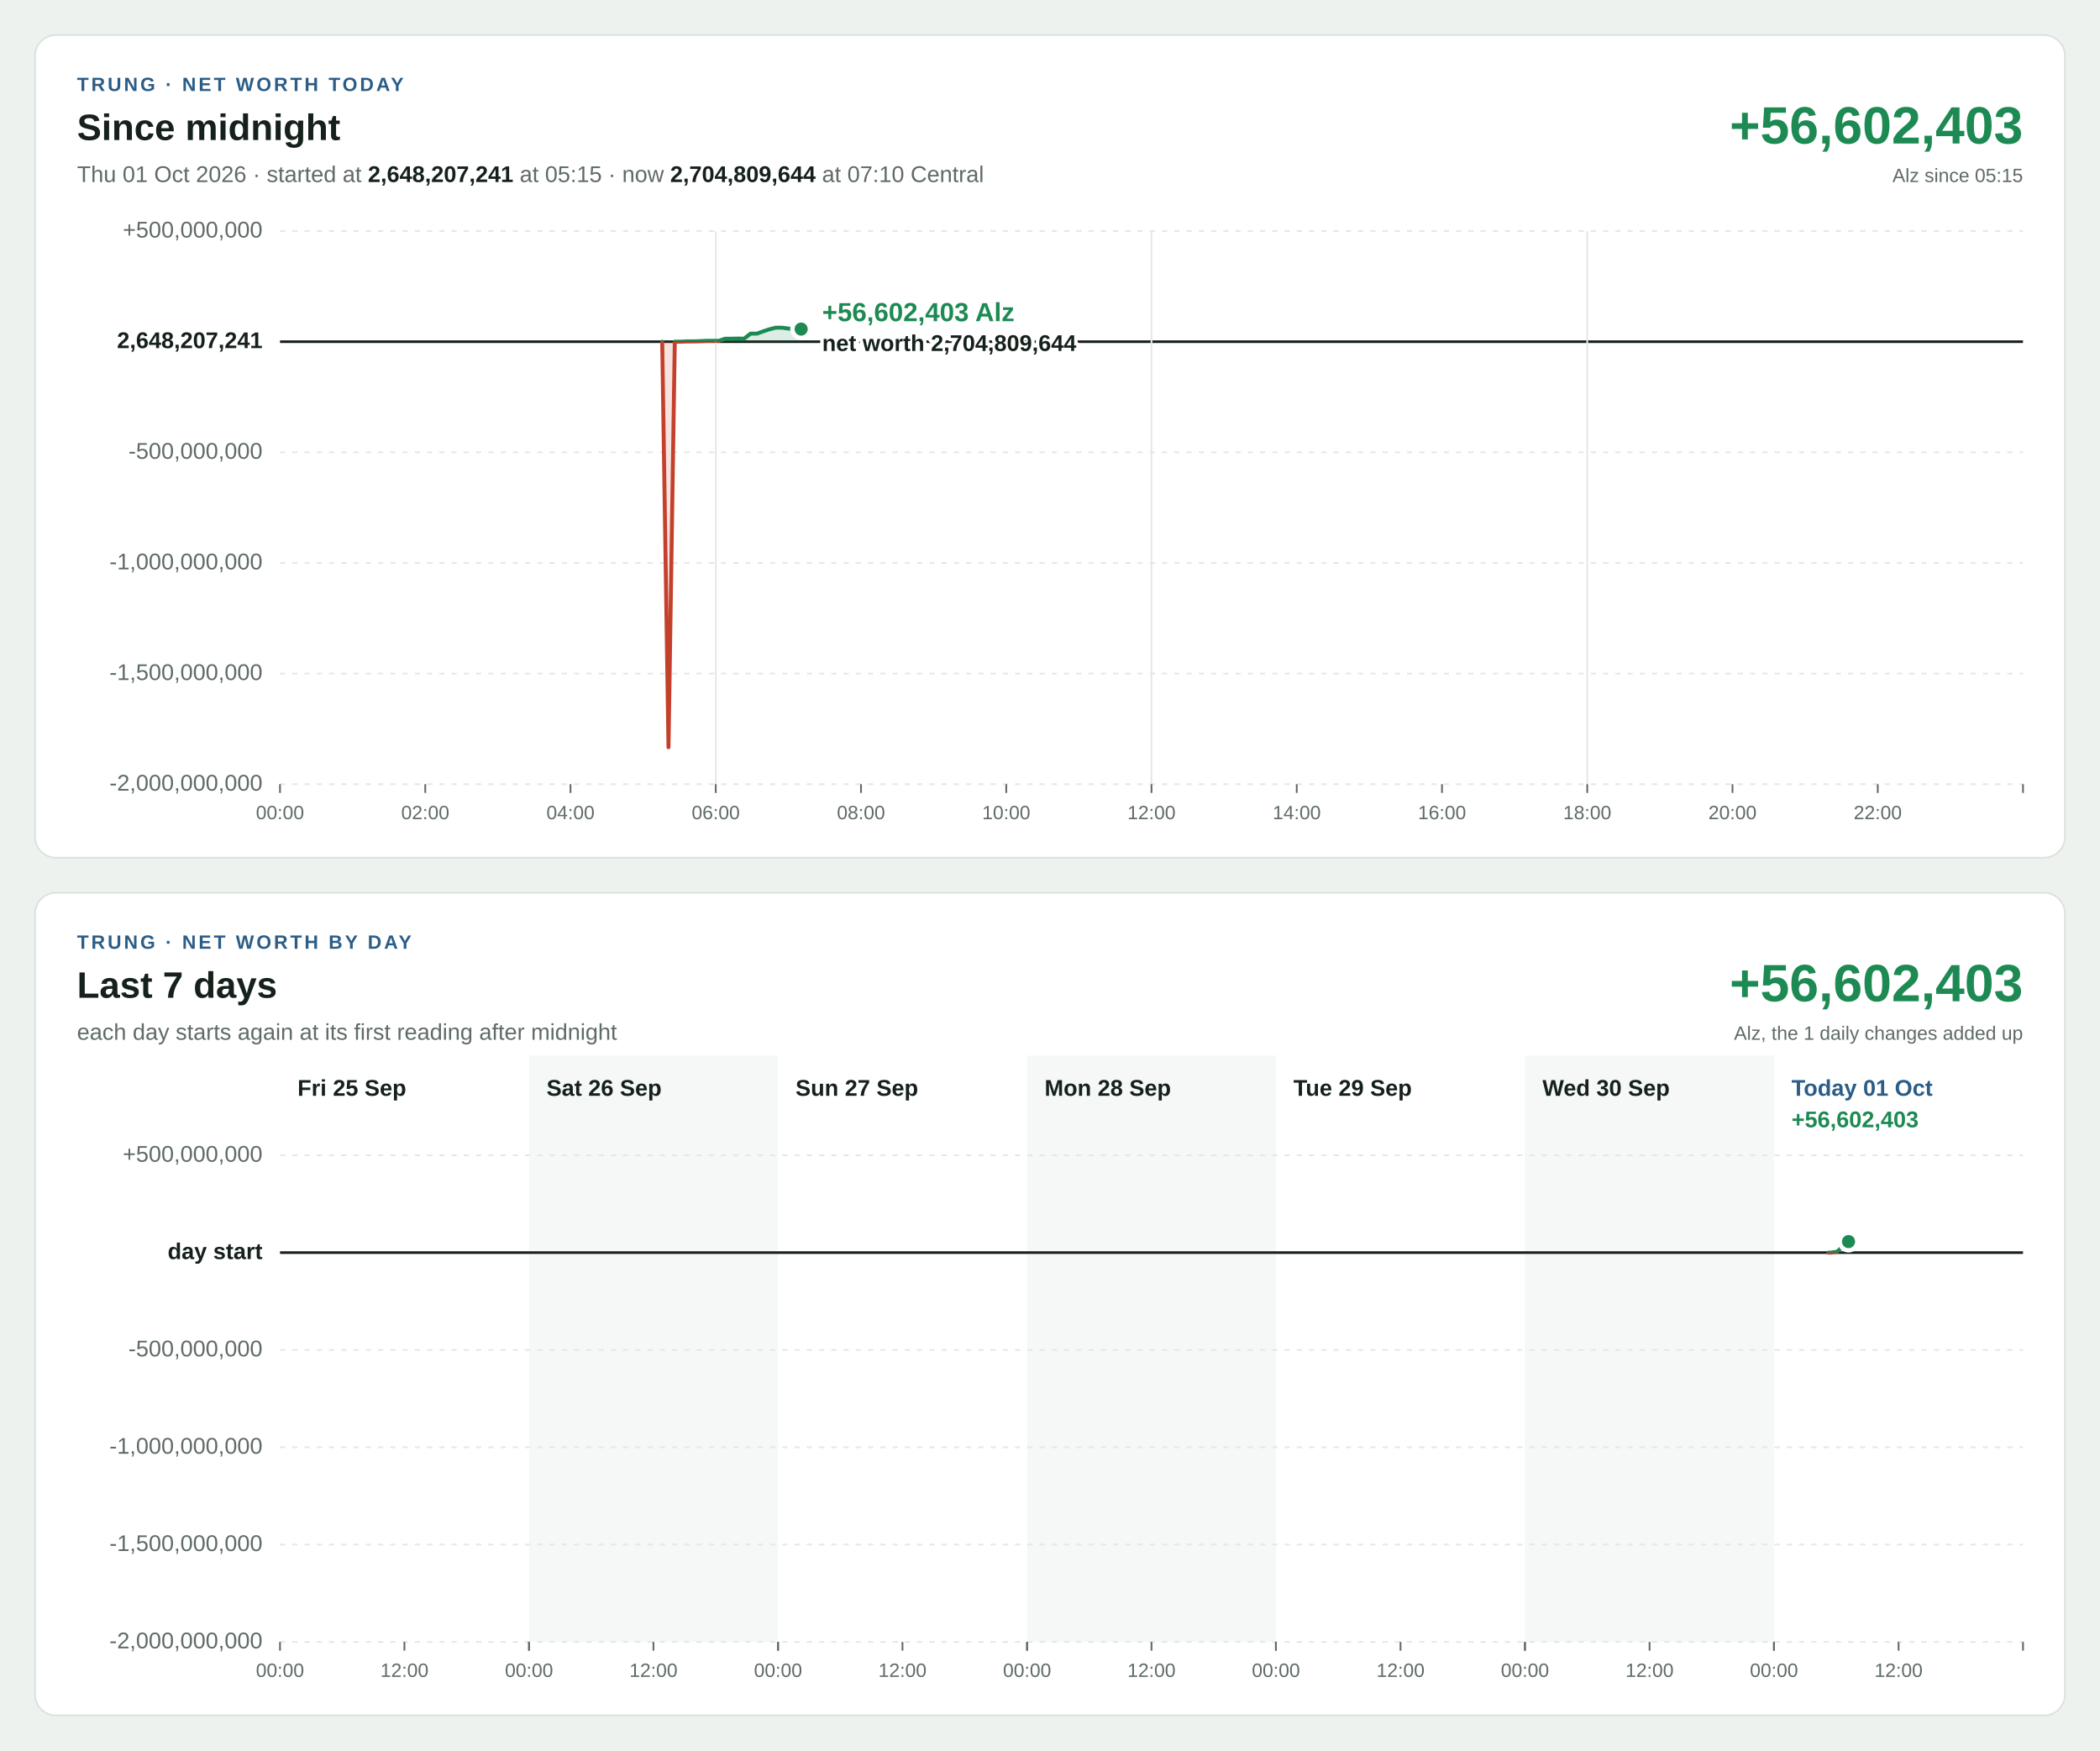
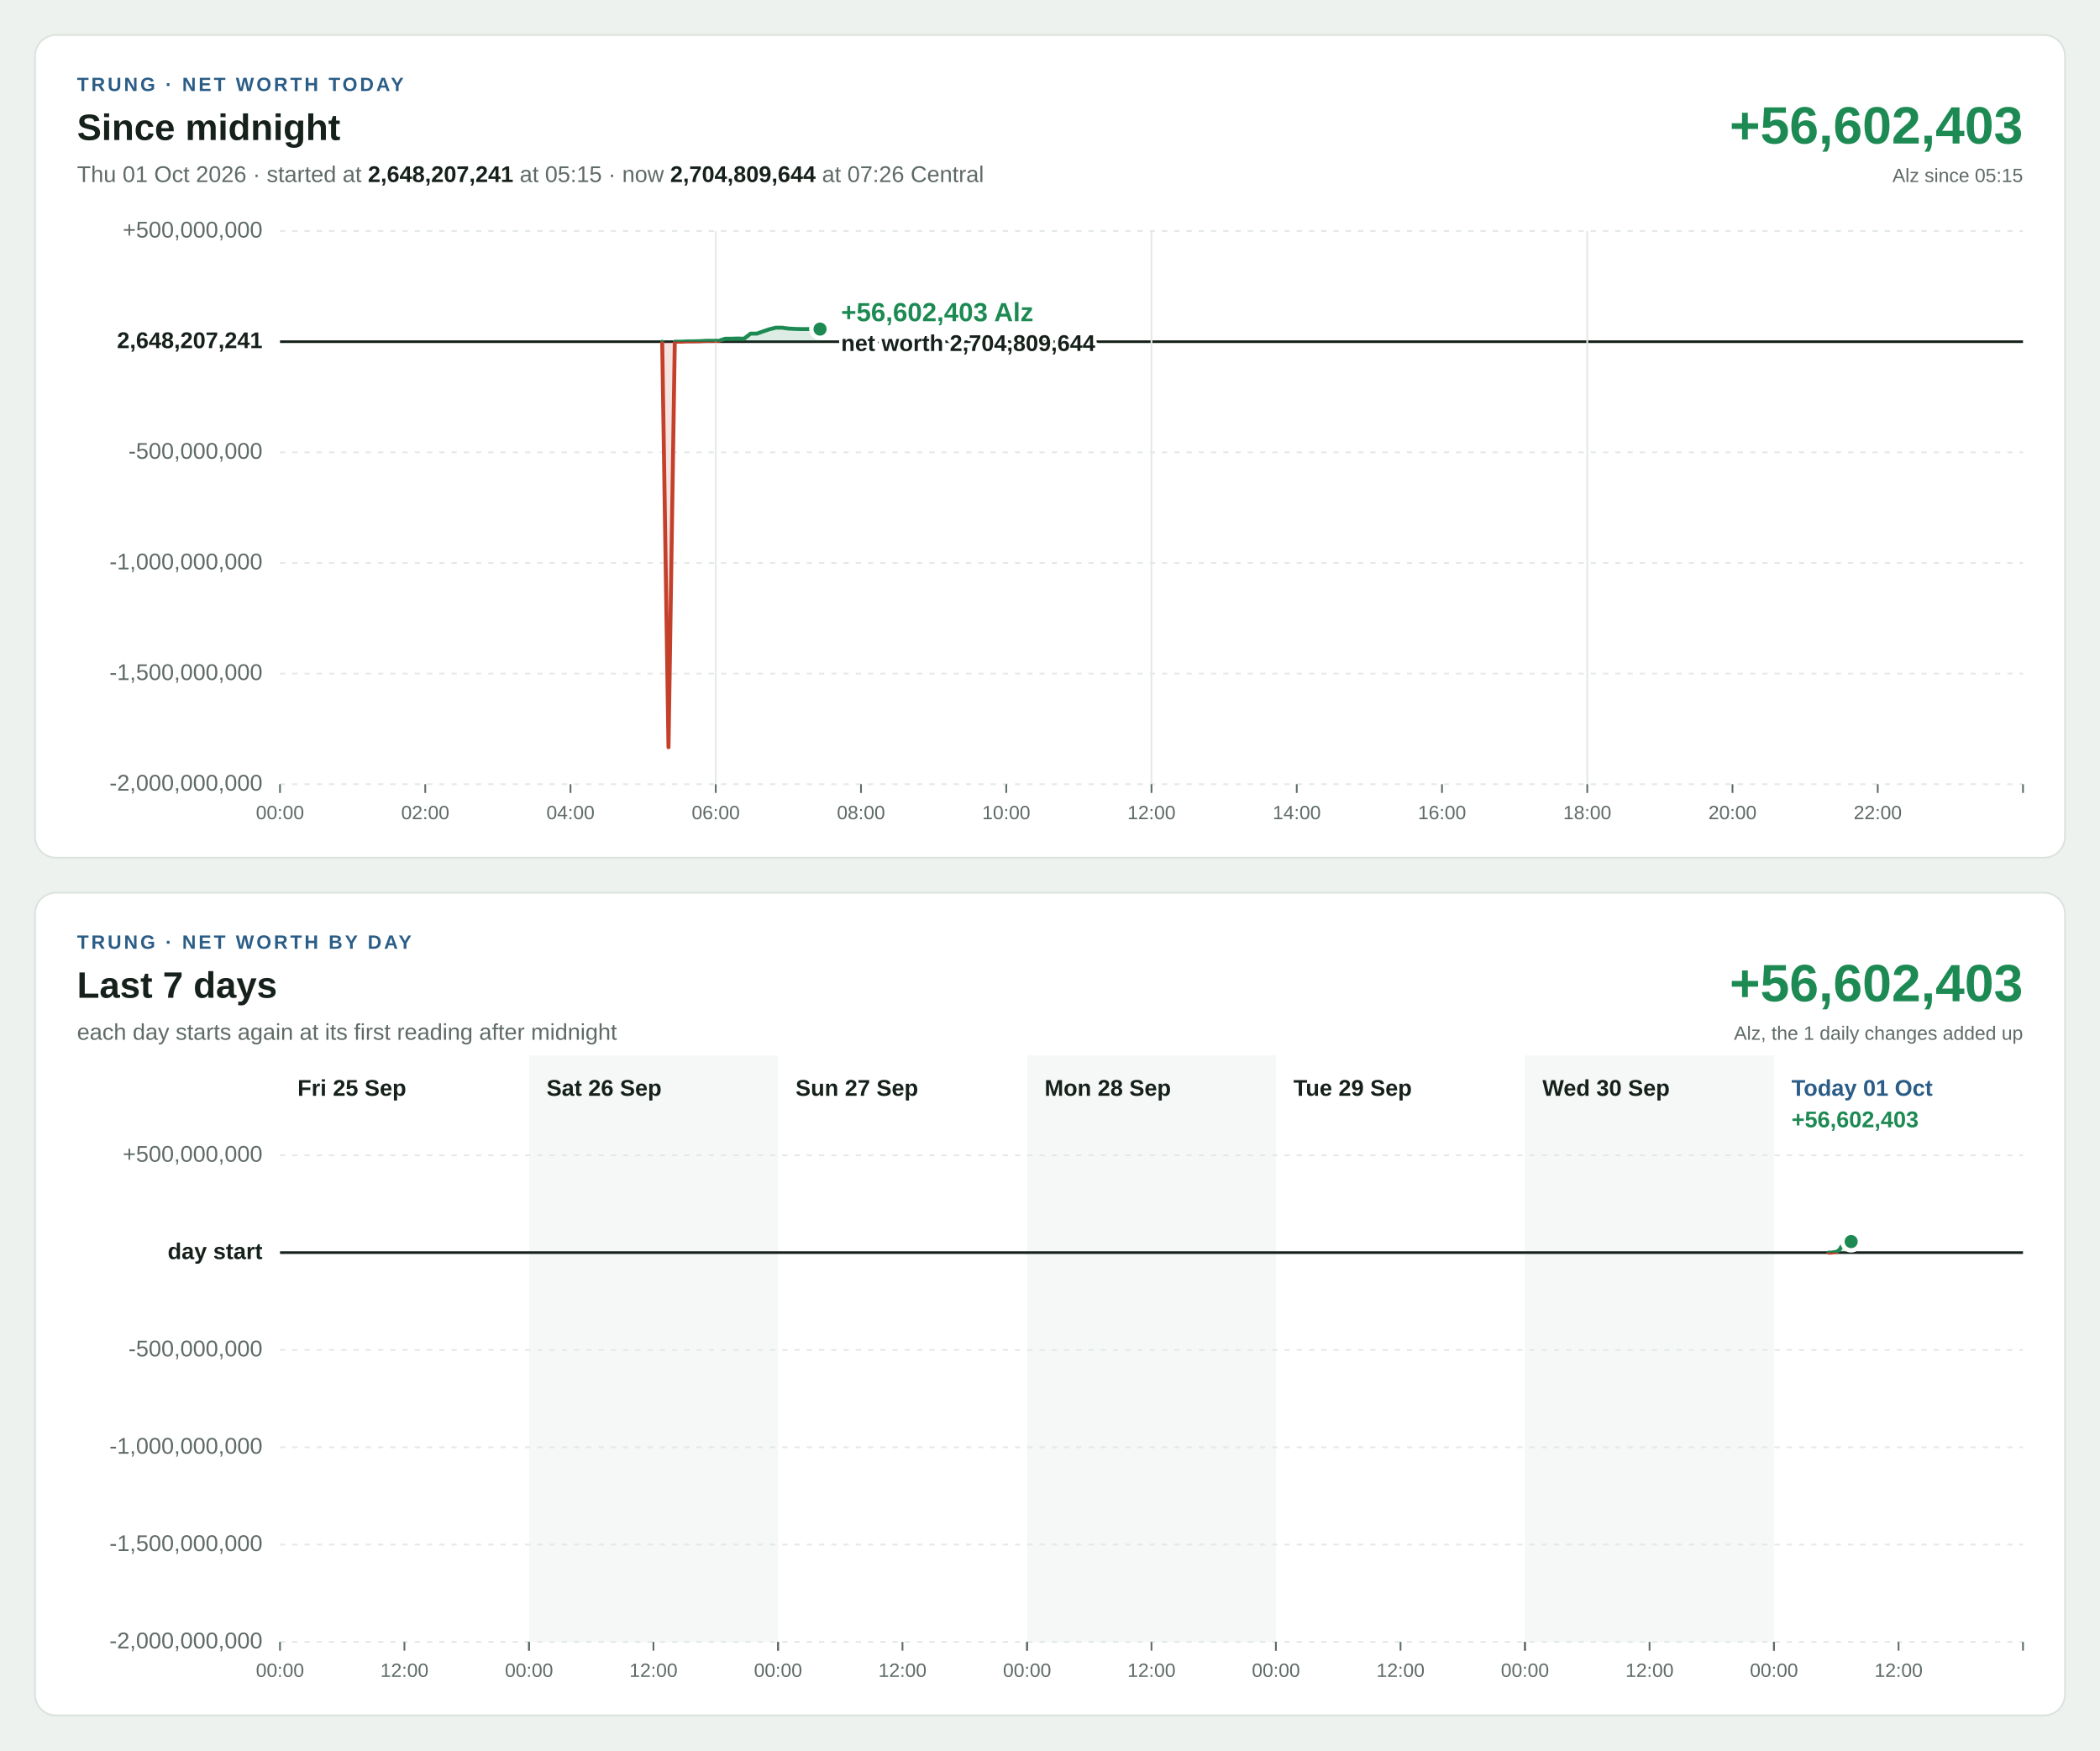
<svg xmlns="http://www.w3.org/2000/svg" width="1200" height="1000" viewBox="0 0 1200 1000" font-family="Segoe UI, Helvetica Neue, Arial, sans-serif" font-size="13" style="font-variant-numeric: tabular-nums">
  <rect width="1200" height="1000" fill="#eef2ef" />
  <g transform="translate(20,20)">
    <rect width="1160" height="470" rx="12" fill="#ffffff" stroke="#dbe3de" />
    <text x="24" y="32" font-size="11" font-weight="700" letter-spacing="1.4" fill="#2b5d87">TRUNG · NET WORTH TODAY</text>
    <text x="24" y="60" font-size="21" font-weight="700" fill="#16211b">Since midnight</text>
-     <text x="24" y="84" fill="#5f6b65">Thu 01 Oct 2026 · started at <tspan font-weight="700" fill="#16211b">2,648,207,241</tspan> at 05:15 · now <tspan font-weight="700" fill="#16211b">2,704,809,644</tspan> at 07:10 Central</text>
+     <text x="24" y="84" fill="#5f6b65">Thu 01 Oct 2026 · started at <tspan font-weight="700" fill="#16211b">2,648,207,241</tspan> at 05:15 · now <tspan font-weight="700" fill="#16211b">2,704,809,644</tspan> at 07:26 Central</text>
    <text x="1136" y="62" font-size="30" font-weight="700" text-anchor="end" fill="#1d8a53">+56,602,403</text>
    <text x="1136" y="84" font-size="11" text-anchor="end" fill="#5f6b65">Alz since 05:15</text>
    <line x1="140" x2="1136" y1="428.0" y2="428.0" stroke="#e3e9e5" stroke-width="1" stroke-dasharray="3 4" />
    <text x="130" y="428.0" text-anchor="end" dominant-baseline="middle" font-weight="400" fill="#5f6b65">-2,000,000,000</text>
    <line x1="140" x2="1136" y1="364.8" y2="364.8" stroke="#e3e9e5" stroke-width="1" stroke-dasharray="3 4" />
    <text x="130" y="364.8" text-anchor="end" dominant-baseline="middle" font-weight="400" fill="#5f6b65">-1,500,000,000</text>
    <line x1="140" x2="1136" y1="301.6" y2="301.6" stroke="#e3e9e5" stroke-width="1" stroke-dasharray="3 4" />
    <text x="130" y="301.6" text-anchor="end" dominant-baseline="middle" font-weight="400" fill="#5f6b65">-1,000,000,000</text>
    <line x1="140" x2="1136" y1="238.4" y2="238.4" stroke="#e3e9e5" stroke-width="1" stroke-dasharray="3 4" />
    <text x="130" y="238.4" text-anchor="end" dominant-baseline="middle" font-weight="400" fill="#5f6b65">-500,000,000</text>
    <line x1="140" x2="1136" y1="175.2" y2="175.2" stroke="#16211b" stroke-width="1.5" />
    <text x="130" y="175.2" text-anchor="end" dominant-baseline="middle" font-weight="700" fill="#16211b">2,648,207,241</text>
    <line x1="140" x2="1136" y1="112.0" y2="112.0" stroke="#e3e9e5" stroke-width="1" stroke-dasharray="3 4" />
    <text x="130" y="112.0" text-anchor="end" dominant-baseline="middle" font-weight="400" fill="#5f6b65">+500,000,000</text>
    <line x1="140.0" x2="140.0" y1="428" y2="433" stroke="#5f6b65" stroke-width="1" />
    <text x="140.0" y="448" font-size="11" text-anchor="middle" fill="#5f6b65">00:00</text>
    <line x1="223.0" x2="223.0" y1="428" y2="433" stroke="#5f6b65" stroke-width="1" />
    <text x="223.0" y="448" font-size="11" text-anchor="middle" fill="#5f6b65">02:00</text>
    <line x1="306.0" x2="306.0" y1="428" y2="433" stroke="#5f6b65" stroke-width="1" />
    <text x="306.0" y="448" font-size="11" text-anchor="middle" fill="#5f6b65">04:00</text>
    <line x1="389.0" x2="389.0" y1="112" y2="428" stroke="#e3e9e5" stroke-width="1" />
    <line x1="389.0" x2="389.0" y1="428" y2="433" stroke="#5f6b65" stroke-width="1" />
    <text x="389.0" y="448" font-size="11" text-anchor="middle" fill="#5f6b65">06:00</text>
    <line x1="472.0" x2="472.0" y1="428" y2="433" stroke="#5f6b65" stroke-width="1" />
    <text x="472.0" y="448" font-size="11" text-anchor="middle" fill="#5f6b65">08:00</text>
    <line x1="555.0" x2="555.0" y1="428" y2="433" stroke="#5f6b65" stroke-width="1" />
    <text x="555.0" y="448" font-size="11" text-anchor="middle" fill="#5f6b65">10:00</text>
    <line x1="638.0" x2="638.0" y1="112" y2="428" stroke="#e3e9e5" stroke-width="1" />
    <line x1="638.0" x2="638.0" y1="428" y2="433" stroke="#5f6b65" stroke-width="1" />
    <text x="638.0" y="448" font-size="11" text-anchor="middle" fill="#5f6b65">12:00</text>
    <line x1="721.0" x2="721.0" y1="428" y2="433" stroke="#5f6b65" stroke-width="1" />
    <text x="721.0" y="448" font-size="11" text-anchor="middle" fill="#5f6b65">14:00</text>
    <line x1="804.0" x2="804.0" y1="428" y2="433" stroke="#5f6b65" stroke-width="1" />
    <text x="804.0" y="448" font-size="11" text-anchor="middle" fill="#5f6b65">16:00</text>
    <line x1="887.0" x2="887.0" y1="112" y2="428" stroke="#e3e9e5" stroke-width="1" />
    <line x1="887.0" x2="887.0" y1="428" y2="433" stroke="#5f6b65" stroke-width="1" />
    <text x="887.0" y="448" font-size="11" text-anchor="middle" fill="#5f6b65">18:00</text>
    <line x1="970.0" x2="970.0" y1="428" y2="433" stroke="#5f6b65" stroke-width="1" />
    <text x="970.0" y="448" font-size="11" text-anchor="middle" fill="#5f6b65">20:00</text>
    <line x1="1053.0" x2="1053.0" y1="428" y2="433" stroke="#5f6b65" stroke-width="1" />
    <text x="1053.0" y="448" font-size="11" text-anchor="middle" fill="#5f6b65">22:00</text>
    <line x1="1136.0" x2="1136.0" y1="428" y2="433" stroke="#5f6b65" stroke-width="1" />
    <defs>
-       <path id="shape-today" d="M358.4 175.2L358.4 175.2L362.0 406.9L365.6 175.2L369.2 175.2L372.8 175.0L376.4 175.0L380.0 174.9L383.6 174.7L387.2 174.7L390.8 174.7L394.4 173.5L398.1 173.5L401.6 173.4L405.2 173.5L408.9 170.6L412.5 170.6L416.1 169.3L419.7 168.1L423.3 167.2L426.9 167.2L430.5 167.7L434.2 167.9L437.8 168.0L437.8 175.2Z" />
-       <path id="line-today" d="M358.4 175.2L362.0 406.9L365.6 175.2L369.2 175.2L372.8 175.0L376.4 175.0L380.0 174.9L383.6 174.7L387.2 174.7L390.8 174.7L394.4 173.5L398.1 173.5L401.6 173.4L405.2 173.5L408.9 170.6L412.5 170.6L416.1 169.3L419.7 168.1L423.3 167.2L426.9 167.2L430.5 167.7L434.2 167.9L437.8 168.0" />
+       <path id="shape-today" d="M358.4 175.2L358.4 175.2L362.0 406.9L365.6 175.2L369.2 175.2L372.8 175.0L376.4 175.0L380.0 174.9L383.6 174.7L387.2 174.7L390.8 174.7L394.4 173.5L398.1 173.5L401.6 173.4L405.2 173.5L408.9 170.6L412.5 170.6L416.1 169.3L419.7 168.1L423.3 167.2L426.9 167.2L430.5 167.7L434.2 167.9L437.8 168.0L441.4 168.0L445.0 168.0L448.6 168.0L448.6 175.2Z" />
+       <path id="line-today" d="M358.4 175.2L362.0 406.9L365.6 175.2L369.2 175.2L372.8 175.0L376.4 175.0L380.0 174.9L383.6 174.7L387.2 174.7L390.8 174.7L394.4 173.5L398.1 173.5L401.6 173.4L405.2 173.5L408.9 170.6L412.5 170.6L416.1 169.3L419.7 168.1L423.3 167.2L426.9 167.2L430.5 167.7L434.2 167.9L437.8 168.0L441.4 168.0L445.0 168.0L448.6 168.0" />
      <clipPath id="up-today">
        <rect x="140" y="112" width="996" height="63.2" />
      </clipPath>
      <clipPath id="down-today">
        <rect x="140" y="175.2" width="996" height="252.8" />
      </clipPath>
    </defs>
    <use href="#shape-today" fill="#1d8a53" fill-opacity="0.15" clip-path="url(#up-today)" />
    <use href="#line-today" fill="none" stroke="#1d8a53" stroke-width="2.25" stroke-linejoin="round" stroke-linecap="round" clip-path="url(#up-today)" />
    <use href="#shape-today" fill="#c4402b" fill-opacity="0.15" clip-path="url(#down-today)" />
    <use href="#line-today" fill="none" stroke="#c4402b" stroke-width="2.25" stroke-linejoin="round" stroke-linecap="round" clip-path="url(#down-today)" />
-     <circle cx="437.8" cy="168.0" r="5" fill="#1d8a53" stroke="#ffffff" stroke-width="2.5" />
-     <text x="449.8" y="163.5" text-anchor="start" font-size="15" font-weight="700" fill="#1d8a53" stroke="#ffffff" stroke-width="4" stroke-linejoin="round" paint-order="stroke">+56,602,403 Alz</text>
-     <text x="449.8" y="180.5" text-anchor="start" font-size="13" font-weight="600" fill="#16211b" stroke="#ffffff" stroke-width="4" stroke-linejoin="round" paint-order="stroke">net worth 2,704,809,644</text>
+     <circle cx="448.6" cy="168.0" r="5" fill="#1d8a53" stroke="#ffffff" stroke-width="2.5" />
+     <text x="460.6" y="163.5" text-anchor="start" font-size="15" font-weight="700" fill="#1d8a53" stroke="#ffffff" stroke-width="4" stroke-linejoin="round" paint-order="stroke">+56,602,403 Alz</text>
+     <text x="460.6" y="180.5" text-anchor="start" font-size="13" font-weight="600" fill="#16211b" stroke="#ffffff" stroke-width="4" stroke-linejoin="round" paint-order="stroke">net worth 2,704,809,644</text>
  </g>
  <g transform="translate(20,510)">
    <rect width="1160" height="470" rx="12" fill="#ffffff" stroke="#dbe3de" />
    <text x="24" y="32" font-size="11" font-weight="700" letter-spacing="1.4" fill="#2b5d87">TRUNG · NET WORTH BY DAY</text>
    <text x="24" y="60" font-size="21" font-weight="700" fill="#16211b">Last 7 days</text>
    <text x="24" y="84" fill="#5f6b65">each day starts again at its first reading after midnight</text>
    <text x="1136" y="62" font-size="30" font-weight="700" text-anchor="end" fill="#1d8a53">+56,602,403</text>
    <text x="1136" y="84" font-size="11" text-anchor="end" fill="#5f6b65">Alz, the 1 daily changes added up</text>
    <rect x="282.3" y="93" width="142.3" height="335" fill="#f5f8f6" />
    <rect x="566.9" y="93" width="142.3" height="335" fill="#f5f8f6" />
    <rect x="851.4" y="93" width="142.3" height="335" fill="#f5f8f6" />
    <line x1="140" x2="1136" y1="428.0" y2="428.0" stroke="#e3e9e5" stroke-width="1" stroke-dasharray="3 4" />
    <text x="130" y="428.0" text-anchor="end" dominant-baseline="middle" font-weight="400" fill="#5f6b65">-2,000,000,000</text>
    <line x1="140" x2="1136" y1="372.4" y2="372.4" stroke="#e3e9e5" stroke-width="1" stroke-dasharray="3 4" />
    <text x="130" y="372.4" text-anchor="end" dominant-baseline="middle" font-weight="400" fill="#5f6b65">-1,500,000,000</text>
    <line x1="140" x2="1136" y1="316.8" y2="316.8" stroke="#e3e9e5" stroke-width="1" stroke-dasharray="3 4" />
    <text x="130" y="316.8" text-anchor="end" dominant-baseline="middle" font-weight="400" fill="#5f6b65">-1,000,000,000</text>
    <line x1="140" x2="1136" y1="261.2" y2="261.2" stroke="#e3e9e5" stroke-width="1" stroke-dasharray="3 4" />
    <text x="130" y="261.2" text-anchor="end" dominant-baseline="middle" font-weight="400" fill="#5f6b65">-500,000,000</text>
    <line x1="140" x2="1136" y1="205.6" y2="205.6" stroke="#16211b" stroke-width="1.5" />
    <text x="130" y="205.6" text-anchor="end" dominant-baseline="middle" font-weight="700" fill="#16211b">day start</text>
    <line x1="140" x2="1136" y1="150.0" y2="150.0" stroke="#e3e9e5" stroke-width="1" stroke-dasharray="3 4" />
    <text x="130" y="150.0" text-anchor="end" dominant-baseline="middle" font-weight="400" fill="#5f6b65">+500,000,000</text>
    <text x="150.0" y="116" font-weight="700" fill="#16211b">Fri 25 Sep</text>
    <line x1="140.0" x2="140.0" y1="428" y2="433" stroke="#5f6b65" stroke-width="1" />
    <text x="140.0" y="448" font-size="11" text-anchor="middle" fill="#5f6b65">00:00</text>
    <line x1="211.1" x2="211.1" y1="428" y2="433" stroke="#5f6b65" stroke-width="1" />
    <text x="211.1" y="448" font-size="11" text-anchor="middle" fill="#5f6b65">12:00</text>
    <line x1="282.3" x2="282.3" y1="428" y2="433" stroke="#5f6b65" stroke-width="1" />
    <text x="292.3" y="116" font-weight="700" fill="#16211b">Sat 26 Sep</text>
    <line x1="282.3" x2="282.3" y1="428" y2="433" stroke="#5f6b65" stroke-width="1" />
    <text x="282.3" y="448" font-size="11" text-anchor="middle" fill="#5f6b65">00:00</text>
    <line x1="353.4" x2="353.4" y1="428" y2="433" stroke="#5f6b65" stroke-width="1" />
    <text x="353.4" y="448" font-size="11" text-anchor="middle" fill="#5f6b65">12:00</text>
    <line x1="424.6" x2="424.6" y1="428" y2="433" stroke="#5f6b65" stroke-width="1" />
    <text x="434.6" y="116" font-weight="700" fill="#16211b">Sun 27 Sep</text>
    <line x1="424.6" x2="424.6" y1="428" y2="433" stroke="#5f6b65" stroke-width="1" />
    <text x="424.6" y="448" font-size="11" text-anchor="middle" fill="#5f6b65">00:00</text>
    <line x1="495.7" x2="495.7" y1="428" y2="433" stroke="#5f6b65" stroke-width="1" />
    <text x="495.7" y="448" font-size="11" text-anchor="middle" fill="#5f6b65">12:00</text>
    <line x1="566.9" x2="566.9" y1="428" y2="433" stroke="#5f6b65" stroke-width="1" />
    <text x="576.9" y="116" font-weight="700" fill="#16211b">Mon 28 Sep</text>
    <line x1="566.9" x2="566.9" y1="428" y2="433" stroke="#5f6b65" stroke-width="1" />
    <text x="566.9" y="448" font-size="11" text-anchor="middle" fill="#5f6b65">00:00</text>
    <line x1="638.0" x2="638.0" y1="428" y2="433" stroke="#5f6b65" stroke-width="1" />
    <text x="638.0" y="448" font-size="11" text-anchor="middle" fill="#5f6b65">12:00</text>
    <line x1="709.1" x2="709.1" y1="428" y2="433" stroke="#5f6b65" stroke-width="1" />
    <text x="719.1" y="116" font-weight="700" fill="#16211b">Tue 29 Sep</text>
    <line x1="709.1" x2="709.1" y1="428" y2="433" stroke="#5f6b65" stroke-width="1" />
    <text x="709.1" y="448" font-size="11" text-anchor="middle" fill="#5f6b65">00:00</text>
    <line x1="780.3" x2="780.3" y1="428" y2="433" stroke="#5f6b65" stroke-width="1" />
    <text x="780.3" y="448" font-size="11" text-anchor="middle" fill="#5f6b65">12:00</text>
    <line x1="851.4" x2="851.4" y1="428" y2="433" stroke="#5f6b65" stroke-width="1" />
    <text x="861.4" y="116" font-weight="700" fill="#16211b">Wed 30 Sep</text>
    <line x1="851.4" x2="851.4" y1="428" y2="433" stroke="#5f6b65" stroke-width="1" />
    <text x="851.4" y="448" font-size="11" text-anchor="middle" fill="#5f6b65">00:00</text>
    <line x1="922.6" x2="922.6" y1="428" y2="433" stroke="#5f6b65" stroke-width="1" />
    <text x="922.6" y="448" font-size="11" text-anchor="middle" fill="#5f6b65">12:00</text>
    <line x1="993.7" x2="993.7" y1="428" y2="433" stroke="#5f6b65" stroke-width="1" />
    <text x="1003.7" y="116" font-weight="700" fill="#2b5d87">Today 01 Oct</text>
    <line x1="993.7" x2="993.7" y1="428" y2="433" stroke="#5f6b65" stroke-width="1" />
    <text x="993.7" y="448" font-size="11" text-anchor="middle" fill="#5f6b65">00:00</text>
    <line x1="1064.9" x2="1064.9" y1="428" y2="433" stroke="#5f6b65" stroke-width="1" />
    <text x="1064.9" y="448" font-size="11" text-anchor="middle" fill="#5f6b65">12:00</text>
    <line x1="1136.0" x2="1136.0" y1="428" y2="433" stroke="#5f6b65" stroke-width="1" />
    <text x="1003.7" y="134" font-weight="700" fill="#1d8a53">+56,602,403</text>
    <defs>
-       <path id="shape-day6" d="M1024.9 205.6L1024.9 205.6L1026.5 205.6L1028.0 205.3L1029.5 205.2L1031.1 204.0L1032.6 201.6L1034.2 198.6L1035.7 199.1L1036.3 199.3L1036.3 205.6Z" />
-       <path id="line-day6" d="M1024.9 205.6L1026.5 205.6L1028.0 205.3L1029.5 205.2L1031.1 204.0L1032.6 201.6L1034.2 198.6L1035.7 199.1L1036.3 199.3" />
+       <path id="shape-day6" d="M1024.9 205.6L1024.9 205.6L1026.5 205.6L1028.0 205.3L1029.5 205.2L1031.1 204.0L1032.6 201.6L1034.2 198.6L1035.7 199.1L1037.3 199.3L1037.8 199.3L1037.8 205.6Z" />
+       <path id="line-day6" d="M1024.9 205.6L1026.5 205.6L1028.0 205.3L1029.5 205.2L1031.1 204.0L1032.6 201.6L1034.2 198.6L1035.7 199.1L1037.3 199.3L1037.8 199.3" />
      <clipPath id="up-day6">
        <rect x="140" y="150" width="996" height="55.6" />
      </clipPath>
      <clipPath id="down-day6">
        <rect x="140" y="205.6" width="996" height="222.4" />
      </clipPath>
    </defs>
    <use href="#shape-day6" fill="#1d8a53" fill-opacity="0.15" clip-path="url(#up-day6)" />
    <use href="#line-day6" fill="none" stroke="#1d8a53" stroke-width="2.25" stroke-linejoin="round" stroke-linecap="round" clip-path="url(#up-day6)" />
    <use href="#shape-day6" fill="#c4402b" fill-opacity="0.15" clip-path="url(#down-day6)" />
    <use href="#line-day6" fill="none" stroke="#c4402b" stroke-width="2.25" stroke-linejoin="round" stroke-linecap="round" clip-path="url(#down-day6)" />
-     <circle cx="1036.3" cy="199.3" r="5" fill="#1d8a53" stroke="#ffffff" stroke-width="2.5" />
+     <circle cx="1037.8" cy="199.3" r="5" fill="#1d8a53" stroke="#ffffff" stroke-width="2.5" />
  </g>
</svg>
